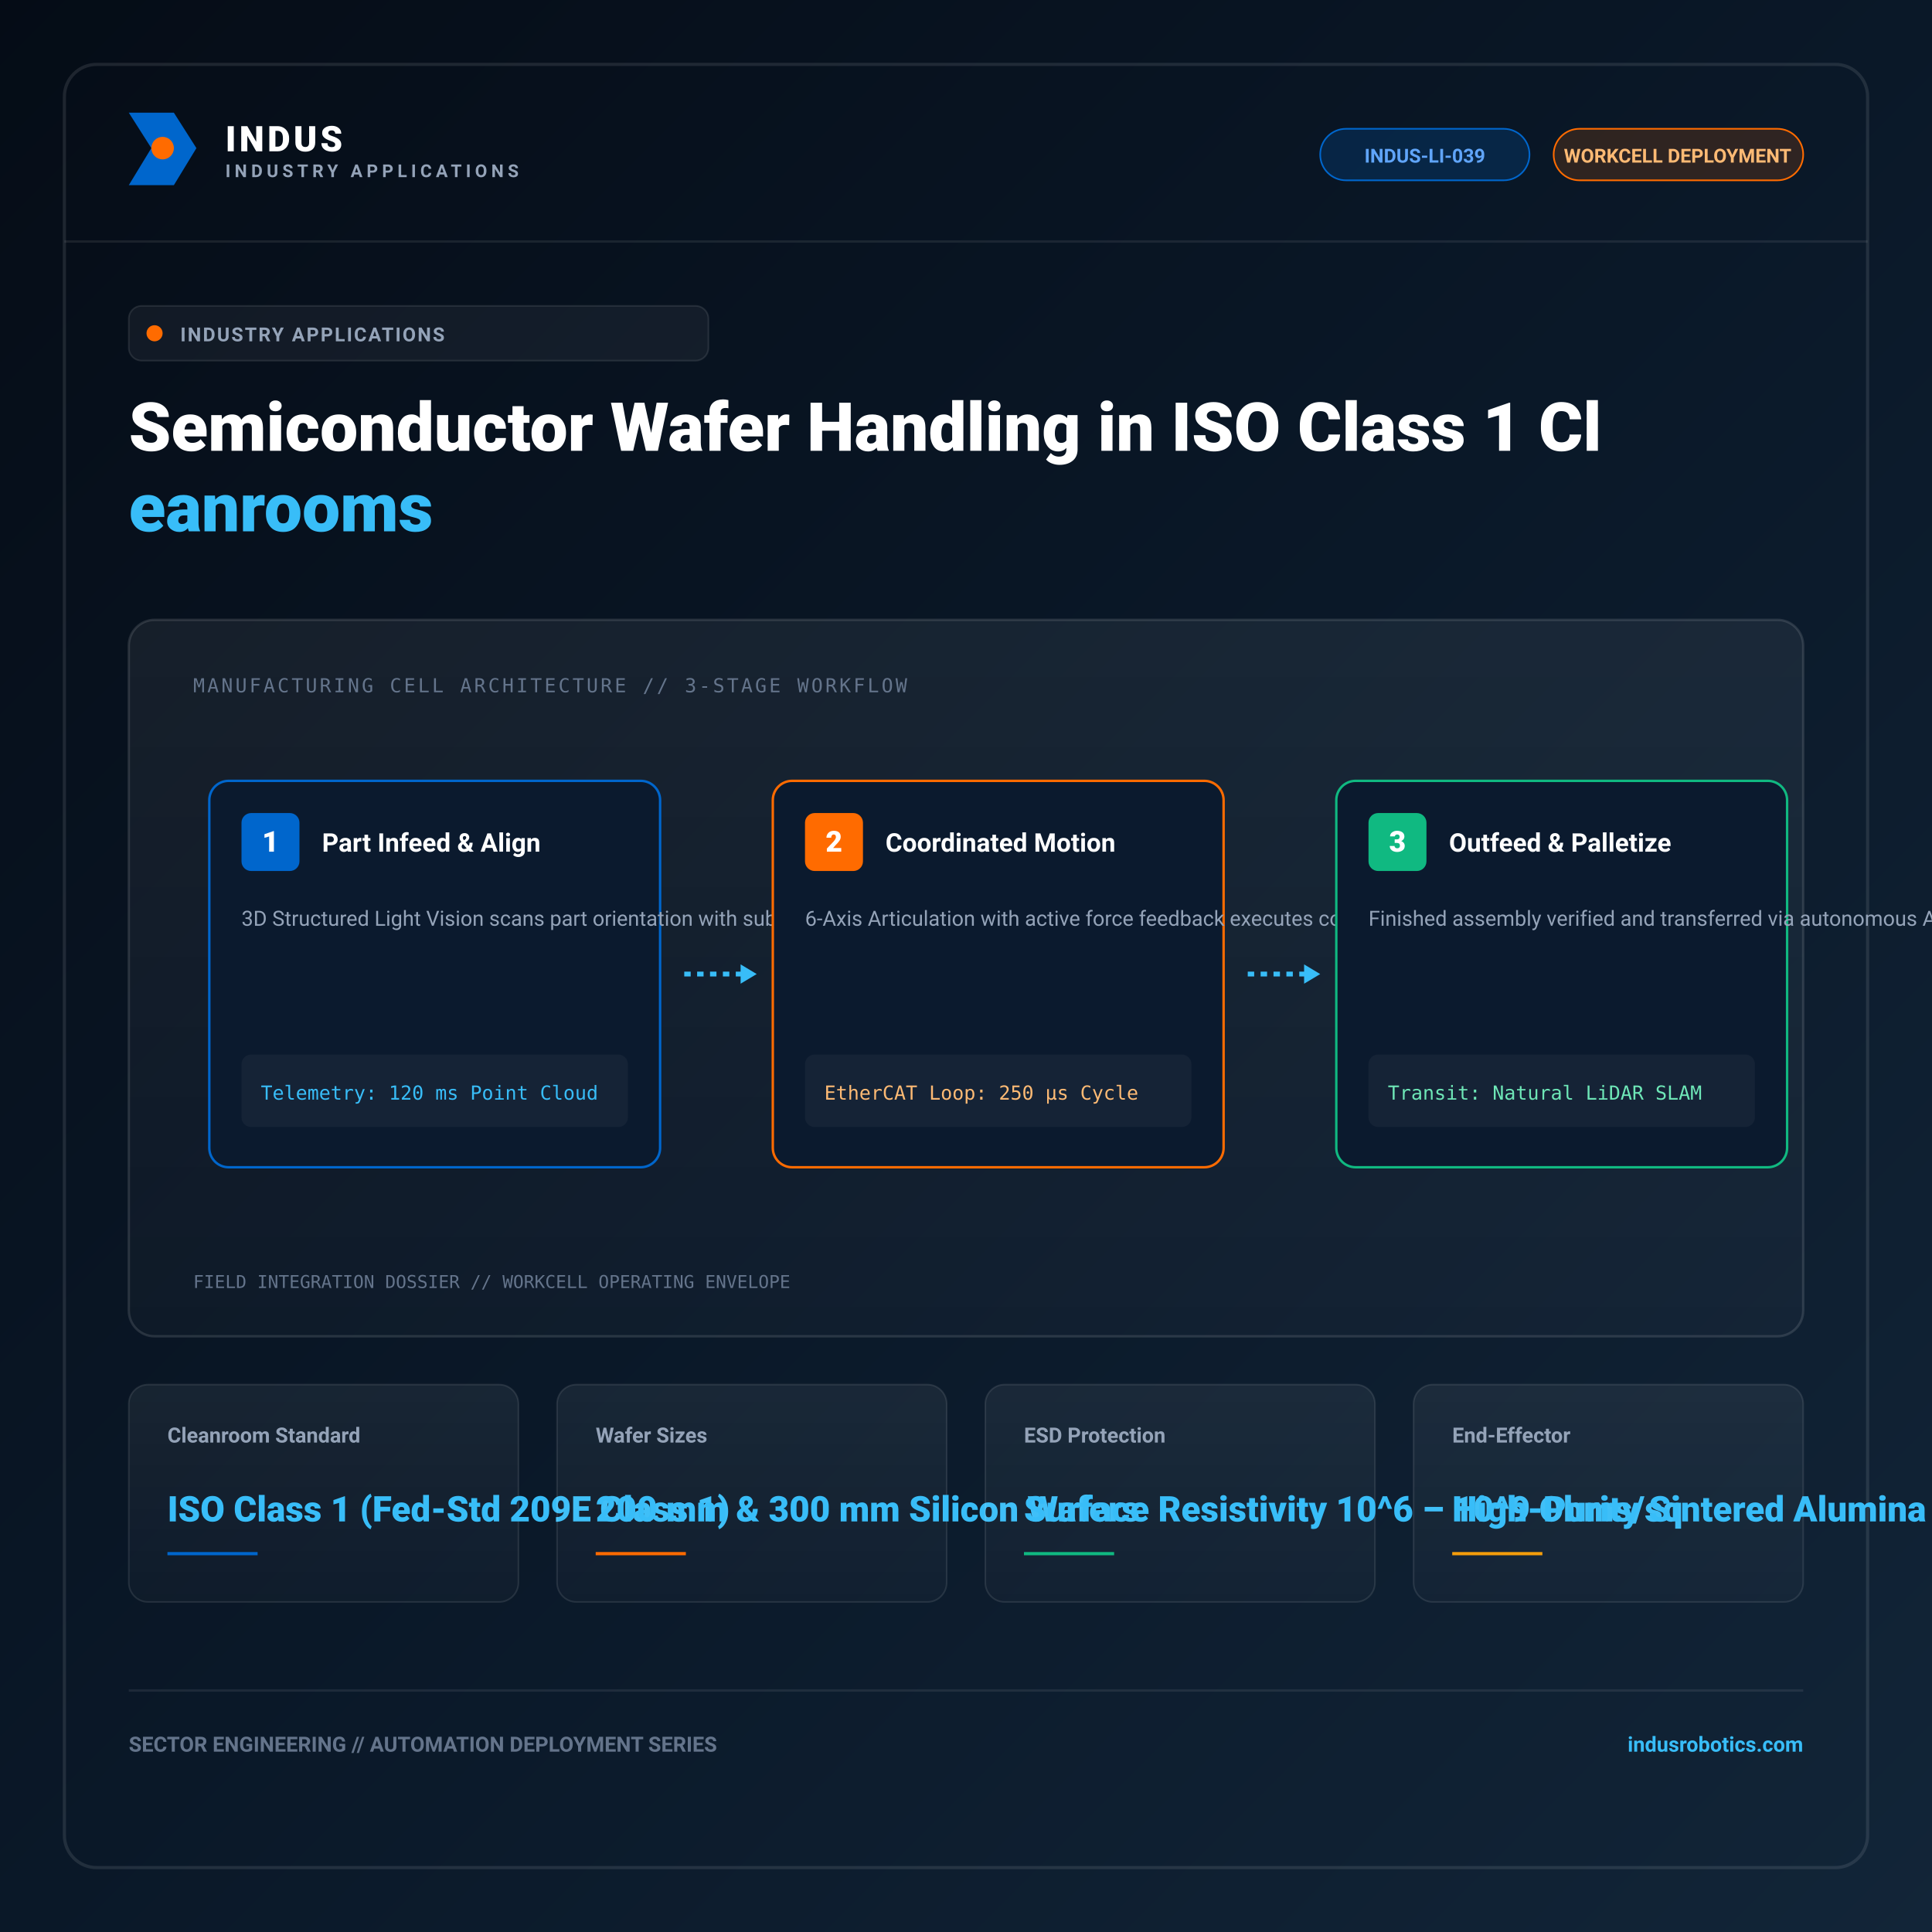
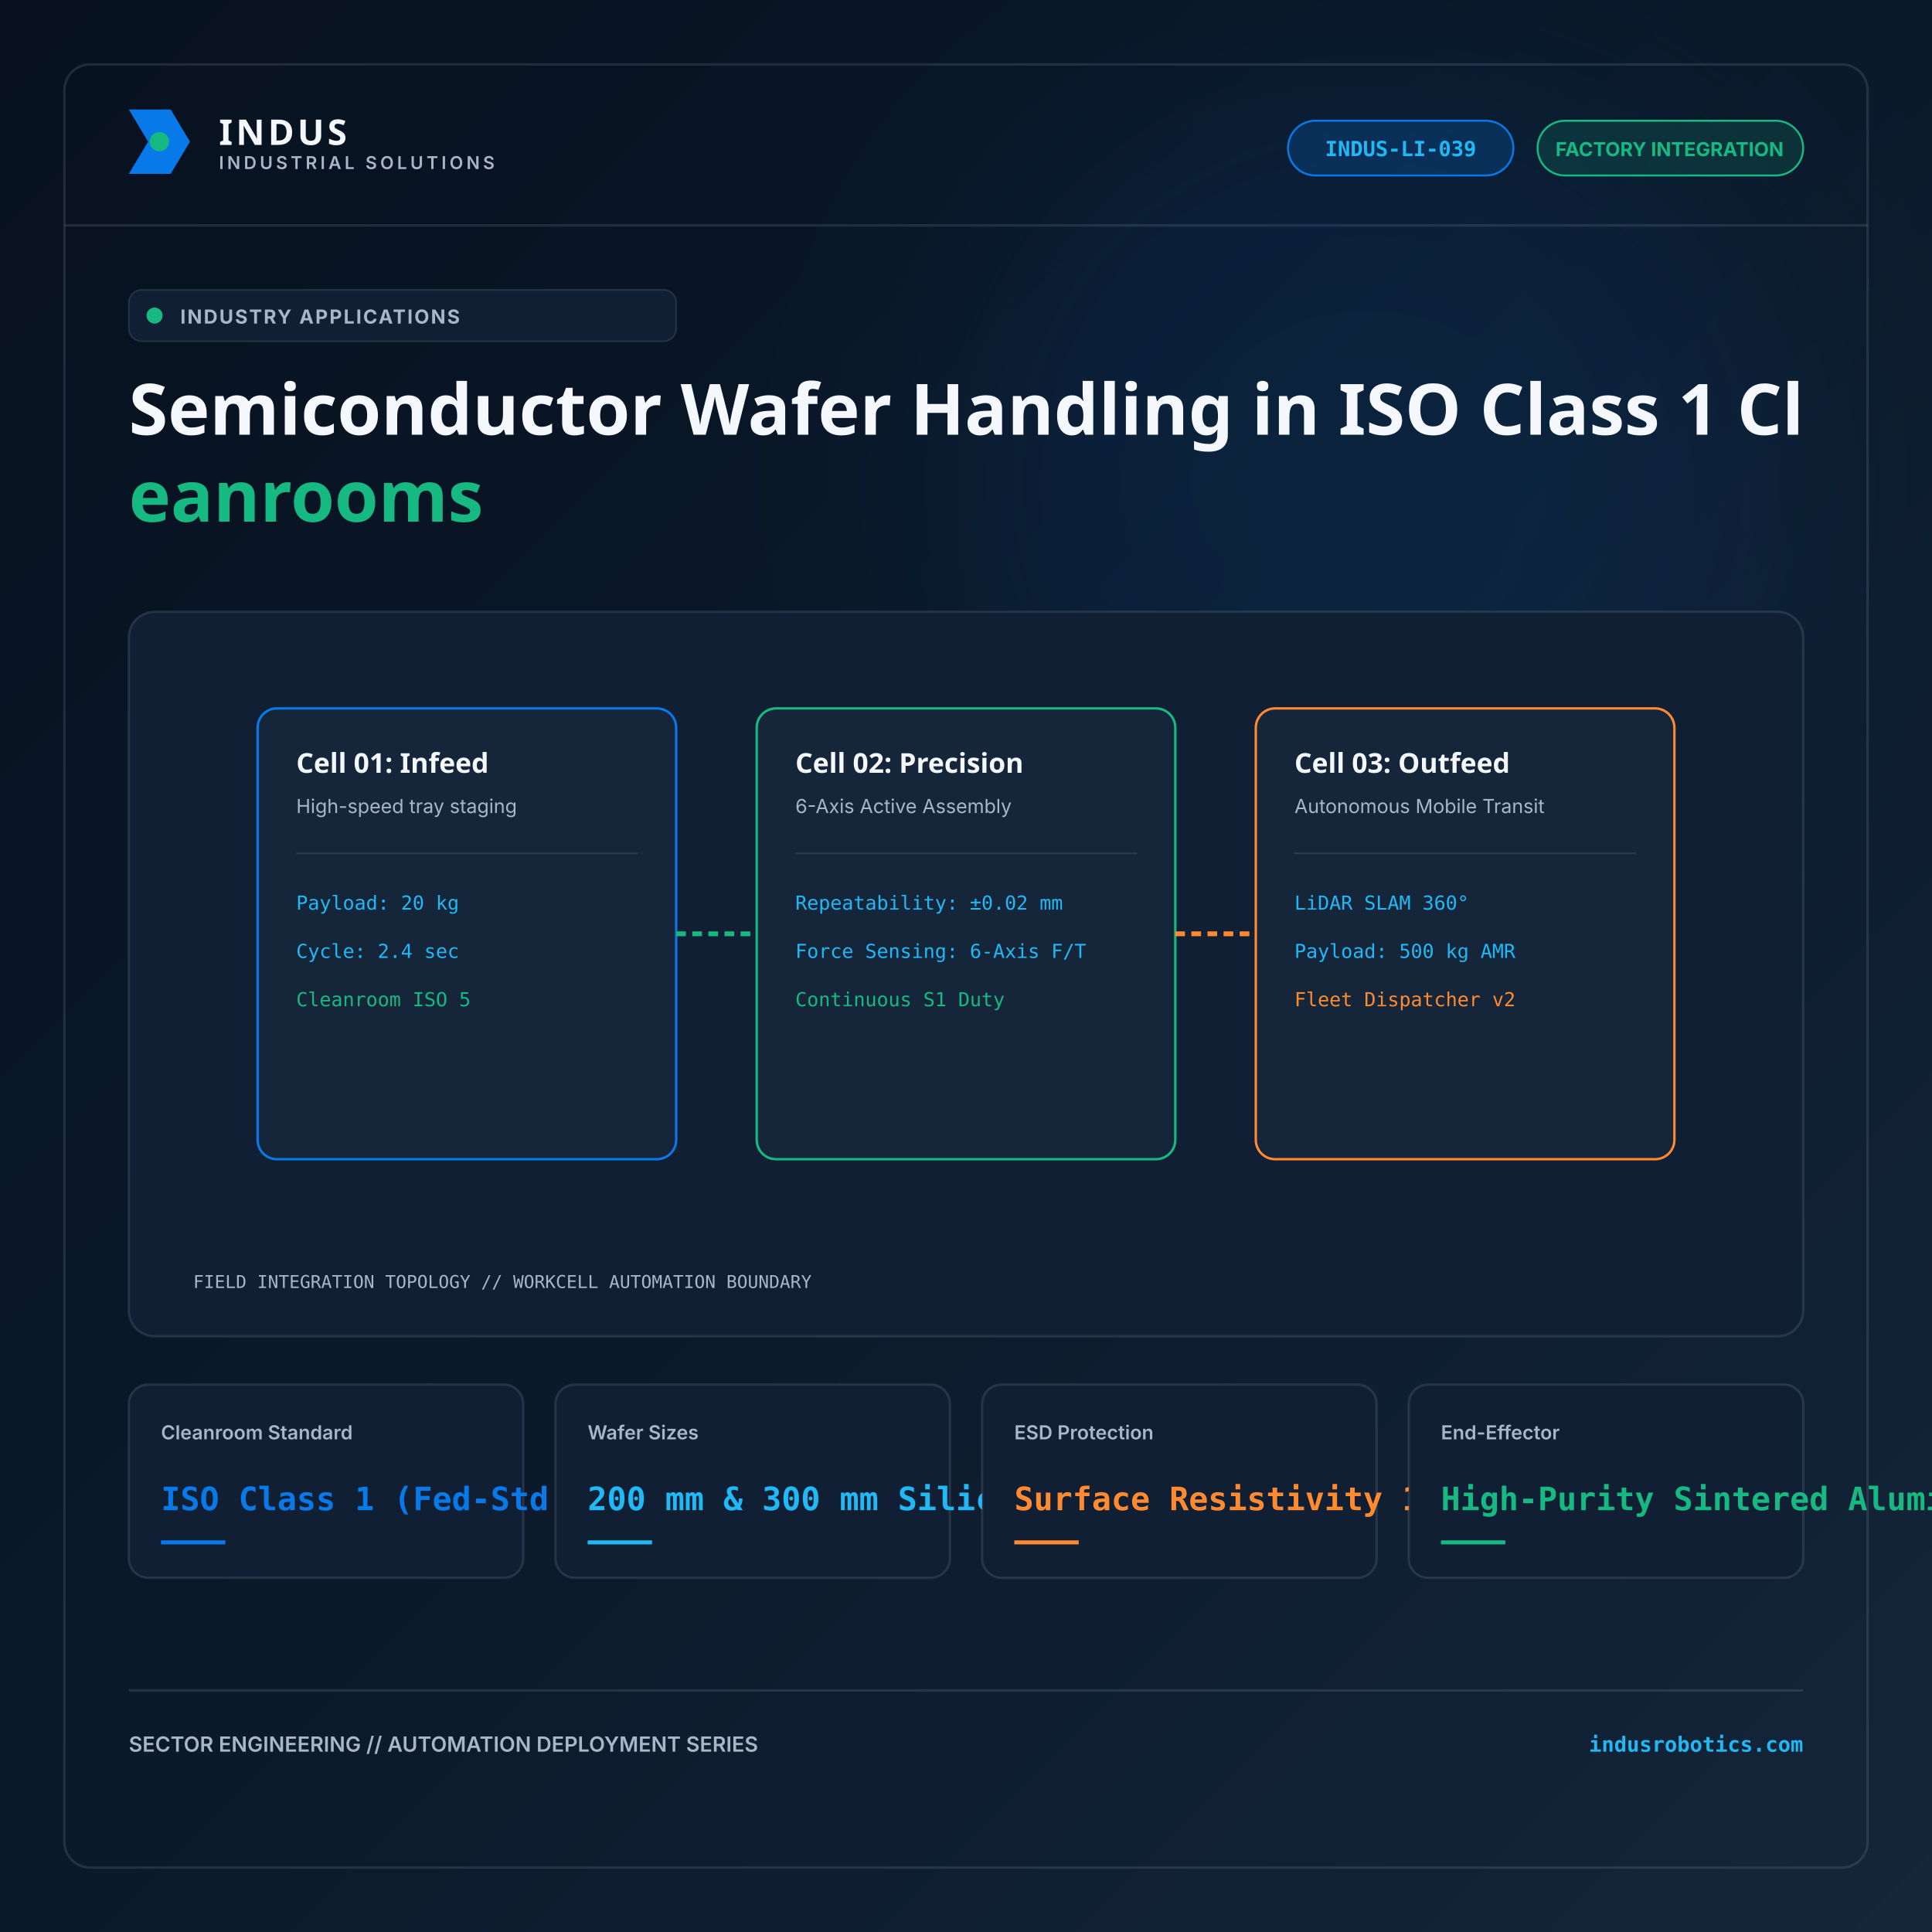
<svg xmlns="http://www.w3.org/2000/svg" viewBox="0 0 1200 1200" width="1200" height="1200">
  <defs>
    <linearGradient id="bgGradC" x1="0%" y1="0%" x2="100%" y2="100%">
-       <stop offset="0%" stop-color="#050C16" />
-       <stop offset="50%" stop-color="#0A1828" />
-       <stop offset="100%" stop-color="#122538" />
-     </linearGradient>
-     <linearGradient id="cardGrad" x1="0%" y1="0%" x2="0%" y2="100%">
-       <stop offset="0%" stop-color="rgba(255,255,255,0.06)" />
-       <stop offset="100%" stop-color="rgba(255,255,255,0.02)" />
+       <stop offset="0%" stop-color="#07111F" />
+       <stop offset="50%" stop-color="#0B192A" />
+       <stop offset="100%" stop-color="#15263B" />
    </linearGradient>
  </defs>
  <rect width="1200" height="1200" fill="url(#bgGradC)" />
-   <rect x="40" y="40" width="1120" height="1120" rx="20" fill="none" stroke="rgba(255,255,255,0.1)" stroke-width="2" />
-   <line x1="40" y1="150" x2="1160" y2="150" stroke="rgba(255,255,255,0.08)" stroke-width="1.5" />
-   <g transform="translate(80, 70)">
-     <polygon points="0,0 28,0 42,22 28,45 0,45 14,22" fill="#0066CC" />
-     <circle cx="21" cy="22" r="7" fill="#FF6B00" />
-     <text x="60" y="24" font-family="-apple-system, BlinkMacSystemFont, 'Segoe UI', Roboto, sans-serif" font-weight="900" font-size="22" fill="#FFFFFF" letter-spacing="2">INDUS</text>
-     <text x="60" y="40" font-family="-apple-system, BlinkMacSystemFont, 'Segoe UI', Roboto, sans-serif" font-weight="600" font-size="11" fill="#94A3B8" letter-spacing="2.5">INDUSTRY APPLICATIONS</text>
+   <circle cx="850" cy="300" r="260" fill="#0879E8" opacity="0.1" filter="blur(80px)" />
+   <rect x="40" y="40" width="1120" height="1120" rx="16" fill="none" stroke="rgba(148, 163, 184, 0.18)" stroke-width="1.5" />
+   <line x1="40" y1="140" x2="1160" y2="140" stroke="rgba(148, 163, 184, 0.18)" stroke-width="1.5" />
+   <g transform="translate(80, 68)">
+     <polygon points="0,0 26,0 38,20 26,40 0,40 12,20" fill="#0879E8" />
+     <circle cx="19" cy="20" r="6" fill="#16B981" />
+     <text x="56" y="22" font-family="'Manrope', sans-serif" font-weight="900" font-size="22" fill="#F4F7FB" letter-spacing="2">INDUS</text>
+     <text x="56" y="37" font-family="'Inter', sans-serif" font-weight="600" font-size="11" fill="#A8B6C8" letter-spacing="2">INDUSTRIAL SOLUTIONS</text>
  </g>
-   <g transform="translate(820, 80)">
-     <rect x="0" y="0" width="130" height="32" rx="16" fill="rgba(0,102,204,0.2)" stroke="#0066CC" stroke-width="1" />
-     <text x="65" y="21" font-family="-apple-system, BlinkMacSystemFont, 'Segoe UI', Roboto, sans-serif" font-weight="700" font-size="12" fill="#60A5FA" text-anchor="middle">INDUS-LI-039</text>
-     <rect x="145" y="0" width="155" height="32" rx="16" fill="rgba(255,107,0,0.15)" stroke="#FF6B00" stroke-width="1" />
-     <text x="222" y="21" font-family="-apple-system, BlinkMacSystemFont, 'Segoe UI', Roboto, sans-serif" font-weight="700" font-size="12" fill="#FDBA74" text-anchor="middle">WORKCELL DEPLOYMENT</text>
+   <g transform="translate(800, 75)">
+     <rect x="0" y="0" width="140" height="34" rx="17" fill="rgba(8, 121, 232, 0.2)" stroke="#0879E8" stroke-width="1.2" />
+     <text x="70" y="22" font-family="'JetBrains Mono', monospace" font-weight="700" font-size="13" fill="#20B8F5" text-anchor="middle">INDUS-LI-039</text>
+     <rect x="155" y="0" width="165" height="34" rx="17" fill="rgba(22, 185, 129, 0.15)" stroke="#16B981" stroke-width="1.2" />
+     <text x="237" y="22" font-family="'Inter', sans-serif" font-weight="700" font-size="12" fill="#16B981" text-anchor="middle">FACTORY INTEGRATION</text>
  </g>
-   <g transform="translate(80, 190)">
-     <rect x="0" y="0" width="360" height="34" rx="8" fill="rgba(255,255,255,0.05)" stroke="rgba(255,255,255,0.1)" stroke-width="1" />
-     <circle cx="16" cy="17" r="5" fill="#FF6B00" />
-     <text x="32" y="22" font-family="-apple-system, BlinkMacSystemFont, 'Segoe UI', Roboto, sans-serif" font-weight="700" font-size="12" fill="#94A3B8" letter-spacing="1">INDUSTRY APPLICATIONS</text>
+   <g transform="translate(80, 180)">
+     <rect x="0" y="0" width="340" height="32" rx="8" fill="#101F33" stroke="rgba(148, 163, 184, 0.18)" stroke-width="1" />
+     <circle cx="16" cy="16" r="5" fill="#16B981" />
+     <text x="32" y="21" font-family="'Inter', sans-serif" font-weight="700" font-size="12" fill="#A8B6C8" letter-spacing="1">INDUSTRY APPLICATIONS</text>
  </g>
-   <text x="80" y="280" font-family="-apple-system, BlinkMacSystemFont, 'Segoe UI', Roboto, sans-serif" font-weight="800" font-size="42" fill="#FFFFFF">
+   <text x="80" y="270" font-family="'Manrope', sans-serif" font-weight="900" font-size="44" fill="#F4F7FB">
    <tspan x="80" dy="0">Semiconductor Wafer Handling in ISO Class 1 Cl</tspan>
-     <tspan x="80" dy="50" fill="#38BDF8">eanrooms</tspan>
+     <tspan x="80" dy="54" fill="#16B981">eanrooms</tspan>
  </text>
-   <g transform="translate(80, 385)">
-     <rect width="1040" height="445" rx="16" fill="url(#cardGrad)" stroke="rgba(255,255,255,0.12)" stroke-width="1.5" />
-     <text x="40" y="45" font-family="monospace" font-size="12" fill="#64748B" letter-spacing="1.5">MANUFACTURING CELL ARCHITECTURE // 3-STAGE WORKFLOW</text>
-     <g transform="translate(50, 100)">
-       <g transform="translate(0, 0)">
-         <rect width="280" height="240" rx="12" fill="#0B1A2E" stroke="#0066CC" stroke-width="1.5" />
-         <rect x="20" y="20" width="36" height="36" rx="6" fill="#0066CC" />
-         <text x="38" y="44" font-family="-apple-system, BlinkMacSystemFont, 'Segoe UI', Roboto, sans-serif" font-weight="900" font-size="18" fill="#FFFFFF" text-anchor="middle">1</text>
-         <text x="70" y="44" font-family="-apple-system, BlinkMacSystemFont, 'Segoe UI', Roboto, sans-serif" font-weight="700" font-size="16" fill="#FFFFFF">Part Infeed &amp; Align</text>
-         <text x="20" y="90" font-family="-apple-system, BlinkMacSystemFont, 'Segoe UI', Roboto, sans-serif" font-size="13" fill="#94A3B8">3D Structured Light Vision scans part orientation with sub-millimeter precision.</text>
-         <rect x="20" y="170" width="240" height="45" rx="6" fill="rgba(255,255,255,0.04)" />
-         <text x="32" y="198" font-family="monospace" font-size="12" fill="#38BDF8">Telemetry: 120 ms Point Cloud</text>
-       </g>
-       <path d="M 295 120 L 335 120" stroke="#38BDF8" stroke-width="3" stroke-dasharray="4 4" />
-       <polygon points="340,120 330,114 330,126" fill="#38BDF8" />
-       <g transform="translate(350, 0)">
-         <rect width="280" height="240" rx="12" fill="#0B1A2E" stroke="#FF6B00" stroke-width="1.5" />
-         <rect x="20" y="20" width="36" height="36" rx="6" fill="#FF6B00" />
-         <text x="38" y="44" font-family="-apple-system, BlinkMacSystemFont, 'Segoe UI', Roboto, sans-serif" font-weight="900" font-size="18" fill="#FFFFFF" text-anchor="middle">2</text>
-         <text x="70" y="44" font-family="-apple-system, BlinkMacSystemFont, 'Segoe UI', Roboto, sans-serif" font-weight="700" font-size="16" fill="#FFFFFF">Coordinated Motion</text>
-         <text x="20" y="90" font-family="-apple-system, BlinkMacSystemFont, 'Segoe UI', Roboto, sans-serif" font-size="13" fill="#94A3B8">6-Axis Articulation with active force feedback executes contouring.</text>
-         <rect x="20" y="170" width="240" height="45" rx="6" fill="rgba(255,255,255,0.04)" />
-         <text x="32" y="198" font-family="monospace" font-size="12" fill="#FDBA74">EtherCAT Loop: 250 µs Cycle</text>
-       </g>
-       <path d="M 645 120 L 685 120" stroke="#38BDF8" stroke-width="3" stroke-dasharray="4 4" />
-       <polygon points="690,120 680,114 680,126" fill="#38BDF8" />
-       <g transform="translate(700, 0)">
-         <rect width="280" height="240" rx="12" fill="#0B1A2E" stroke="#10B981" stroke-width="1.5" />
-         <rect x="20" y="20" width="36" height="36" rx="6" fill="#10B981" />
-         <text x="38" y="44" font-family="-apple-system, BlinkMacSystemFont, 'Segoe UI', Roboto, sans-serif" font-weight="900" font-size="18" fill="#FFFFFF" text-anchor="middle">3</text>
-         <text x="70" y="44" font-family="-apple-system, BlinkMacSystemFont, 'Segoe UI', Roboto, sans-serif" font-weight="700" font-size="16" fill="#FFFFFF">Outfeed &amp; Palletize</text>
-         <text x="20" y="90" font-family="-apple-system, BlinkMacSystemFont, 'Segoe UI', Roboto, sans-serif" font-size="13" fill="#94A3B8">Finished assembly verified and transferred via autonomous AMR fleet.</text>
-         <rect x="20" y="170" width="240" height="45" rx="6" fill="rgba(255,255,255,0.04)" />
-         <text x="32" y="198" font-family="monospace" font-size="12" fill="#6EE7B7">Transit: Natural LiDAR SLAM</text>
-       </g>
+   <g transform="translate(80, 380)">
+     <rect width="1040" height="450" rx="16" fill="#101F33" stroke="rgba(148, 163, 184, 0.18)" stroke-width="1.5" />
+     <g transform="translate(80, 60)">
+       <rect width="260" height="280" rx="12" fill="#15263B" stroke="#0879E8" stroke-width="1.5" />
+       <text x="24" y="40" font-family="'Manrope', sans-serif" font-size="17" font-weight="800" fill="#F4F7FB">Cell 01: Infeed</text>
+       <text x="24" y="65" font-family="'Inter', sans-serif" font-size="12" fill="#A8B6C8">High-speed tray staging</text>
+       <line x1="24" y1="90" x2="236" y2="90" stroke="rgba(148, 163, 184, 0.18)" stroke-width="1" />
+       <text x="24" y="125" font-family="'JetBrains Mono', monospace" font-size="12" fill="#20B8F5">Payload: 20 kg</text>
+       <text x="24" y="155" font-family="'JetBrains Mono', monospace" font-size="12" fill="#20B8F5">Cycle: 2.4 sec</text>
+       <text x="24" y="185" font-family="'JetBrains Mono', monospace" font-size="12" fill="#16B981">Cleanroom ISO 5</text>
    </g>
-     <text x="40" y="415" font-family="monospace" font-size="11" fill="#64748B">FIELD INTEGRATION DOSSIER // WORKCELL OPERATING ENVELOPE</text>
+     <line x1="340" y1="200" x2="390" y2="200" stroke="#16B981" stroke-width="3" stroke-dasharray="6 4" />
+     <g transform="translate(390, 60)">
+       <rect width="260" height="280" rx="12" fill="#15263B" stroke="#16B981" stroke-width="1.5" />
+       <text x="24" y="40" font-family="'Manrope', sans-serif" font-size="17" font-weight="800" fill="#F4F7FB">Cell 02: Precision</text>
+       <text x="24" y="65" font-family="'Inter', sans-serif" font-size="12" fill="#A8B6C8">6-Axis Active Assembly</text>
+       <line x1="24" y1="90" x2="236" y2="90" stroke="rgba(148, 163, 184, 0.18)" stroke-width="1" />
+       <text x="24" y="125" font-family="'JetBrains Mono', monospace" font-size="12" fill="#20B8F5">Repeatability: ±0.02 mm</text>
+       <text x="24" y="155" font-family="'JetBrains Mono', monospace" font-size="12" fill="#20B8F5">Force Sensing: 6-Axis F/T</text>
+       <text x="24" y="185" font-family="'JetBrains Mono', monospace" font-size="12" fill="#16B981">Continuous S1 Duty</text>
+     </g>
+     <line x1="650" y1="200" x2="700" y2="200" stroke="#FF8A30" stroke-width="3" stroke-dasharray="6 4" />
+     <g transform="translate(700, 60)">
+       <rect width="260" height="280" rx="12" fill="#15263B" stroke="#FF8A30" stroke-width="1.5" />
+       <text x="24" y="40" font-family="'Manrope', sans-serif" font-size="17" font-weight="800" fill="#F4F7FB">Cell 03: Outfeed</text>
+       <text x="24" y="65" font-family="'Inter', sans-serif" font-size="12" fill="#A8B6C8">Autonomous Mobile Transit</text>
+       <line x1="24" y1="90" x2="236" y2="90" stroke="rgba(148, 163, 184, 0.18)" stroke-width="1" />
+       <text x="24" y="125" font-family="'JetBrains Mono', monospace" font-size="12" fill="#20B8F5">LiDAR SLAM 360°</text>
+       <text x="24" y="155" font-family="'JetBrains Mono', monospace" font-size="12" fill="#20B8F5">Payload: 500 kg AMR</text>
+       <text x="24" y="185" font-family="'JetBrains Mono', monospace" font-size="12" fill="#FF8A30">Fleet Dispatcher v2</text>
+     </g>
+     <text x="40" y="420" font-family="'JetBrains Mono', monospace" font-size="11" fill="#A8B6C8">FIELD INTEGRATION TOPOLOGY // WORKCELL AUTOMATION BOUNDARY</text>
  </g>
  <g transform="translate(80, 860)">
    <g transform="translate(0, 0)">
-       <rect width="242" height="135" rx="12" fill="url(#cardGrad)" stroke="rgba(255,255,255,0.1)" stroke-width="1" />
-       <text x="24" y="36" font-family="-apple-system, BlinkMacSystemFont, 'Segoe UI', Roboto, sans-serif" font-size="13" fill="#94A3B8" font-weight="600">Cleanroom Standard</text>
-       <text x="24" y="85" font-family="-apple-system, BlinkMacSystemFont, 'Segoe UI', Roboto, sans-serif" font-size="22" fill="#38BDF8" font-weight="800">ISO Class 1 (Fed-Std 209E Class 1)</text>
-       <line x1="24" y1="105" x2="80" y2="105" stroke="#0066CC" stroke-width="2" />
+       <rect width="245" height="120" rx="12" fill="#101F33" stroke="rgba(148, 163, 184, 0.18)" stroke-width="1.5" />
+       <text x="20" y="34" font-family="'Inter', sans-serif" font-size="12" fill="#A8B6C8" font-weight="600">Cleanroom Standard</text>
+       <text x="20" y="78" font-family="'JetBrains Mono', monospace" font-size="20" fill="#0879E8" font-weight="700">ISO Class 1 (Fed-Std 209E Class 1)</text>
+       <line x1="20" y1="98" x2="60" y2="98" stroke="#0879E8" stroke-width="2.5" />
    </g>
-     <g transform="translate(266, 0)">
-       <rect width="242" height="135" rx="12" fill="url(#cardGrad)" stroke="rgba(255,255,255,0.1)" stroke-width="1" />
-       <text x="24" y="36" font-family="-apple-system, BlinkMacSystemFont, 'Segoe UI', Roboto, sans-serif" font-size="13" fill="#94A3B8" font-weight="600">Wafer Sizes</text>
-       <text x="24" y="85" font-family="-apple-system, BlinkMacSystemFont, 'Segoe UI', Roboto, sans-serif" font-size="22" fill="#38BDF8" font-weight="800">200 mm &amp; 300 mm Silicon Wafers</text>
-       <line x1="24" y1="105" x2="80" y2="105" stroke="#FF6B00" stroke-width="2" />
+     <g transform="translate(265, 0)">
+       <rect width="245" height="120" rx="12" fill="#101F33" stroke="rgba(148, 163, 184, 0.18)" stroke-width="1.5" />
+       <text x="20" y="34" font-family="'Inter', sans-serif" font-size="12" fill="#A8B6C8" font-weight="600">Wafer Sizes</text>
+       <text x="20" y="78" font-family="'JetBrains Mono', monospace" font-size="20" fill="#20B8F5" font-weight="700">200 mm &amp; 300 mm Silicon Wafers</text>
+       <line x1="20" y1="98" x2="60" y2="98" stroke="#20B8F5" stroke-width="2.5" />
    </g>
-     <g transform="translate(532, 0)">
-       <rect width="242" height="135" rx="12" fill="url(#cardGrad)" stroke="rgba(255,255,255,0.1)" stroke-width="1" />
-       <text x="24" y="36" font-family="-apple-system, BlinkMacSystemFont, 'Segoe UI', Roboto, sans-serif" font-size="13" fill="#94A3B8" font-weight="600">ESD Protection</text>
-       <text x="24" y="85" font-family="-apple-system, BlinkMacSystemFont, 'Segoe UI', Roboto, sans-serif" font-size="22" fill="#38BDF8" font-weight="800">Surface Resistivity 10^6 – 10^9 Ohms/sq</text>
-       <line x1="24" y1="105" x2="80" y2="105" stroke="#10B981" stroke-width="2" />
+     <g transform="translate(530, 0)">
+       <rect width="245" height="120" rx="12" fill="#101F33" stroke="rgba(148, 163, 184, 0.18)" stroke-width="1.5" />
+       <text x="20" y="34" font-family="'Inter', sans-serif" font-size="12" fill="#A8B6C8" font-weight="600">ESD Protection</text>
+       <text x="20" y="78" font-family="'JetBrains Mono', monospace" font-size="20" fill="#FF8A30" font-weight="700">Surface Resistivity 10^6 – 10^9 Ohms/sq</text>
+       <line x1="20" y1="98" x2="60" y2="98" stroke="#FF8A30" stroke-width="2.5" />
    </g>
-     <g transform="translate(798, 0)">
-       <rect width="242" height="135" rx="12" fill="url(#cardGrad)" stroke="rgba(255,255,255,0.1)" stroke-width="1" />
-       <text x="24" y="36" font-family="-apple-system, BlinkMacSystemFont, 'Segoe UI', Roboto, sans-serif" font-size="13" fill="#94A3B8" font-weight="600">End-Effector</text>
-       <text x="24" y="85" font-family="-apple-system, BlinkMacSystemFont, 'Segoe UI', Roboto, sans-serif" font-size="22" fill="#38BDF8" font-weight="800">High-Purity Sintered Alumina Ceramic</text>
-       <line x1="24" y1="105" x2="80" y2="105" stroke="#F59E0B" stroke-width="2" />
+     <g transform="translate(795, 0)">
+       <rect width="245" height="120" rx="12" fill="#101F33" stroke="rgba(148, 163, 184, 0.18)" stroke-width="1.5" />
+       <text x="20" y="34" font-family="'Inter', sans-serif" font-size="12" fill="#A8B6C8" font-weight="600">End-Effector</text>
+       <text x="20" y="78" font-family="'JetBrains Mono', monospace" font-size="20" fill="#16B981" font-weight="700">High-Purity Sintered Alumina Ceramic</text>
+       <line x1="20" y1="98" x2="60" y2="98" stroke="#16B981" stroke-width="2.5" />
    </g>
  </g>
  <g transform="translate(80, 1050)">
-     <line x1="0" y1="0" x2="1040" y2="0" stroke="rgba(255,255,255,0.08)" stroke-width="1.5" />
-     <text x="0" y="38" font-family="-apple-system, BlinkMacSystemFont, 'Segoe UI', Roboto, sans-serif" font-size="13" fill="#64748B" font-weight="600">SECTOR ENGINEERING // AUTOMATION DEPLOYMENT SERIES</text>
-     <text x="1040" y="38" font-family="-apple-system, BlinkMacSystemFont, 'Segoe UI', Roboto, sans-serif" font-size="13" fill="#38BDF8" font-weight="700" text-anchor="end">indusrobotics.com</text>
+     <line x1="0" y1="0" x2="1040" y2="0" stroke="rgba(148, 163, 184, 0.18)" stroke-width="1.5" />
+     <text x="0" y="38" font-family="'Inter', sans-serif" font-size="13" fill="#A8B6C8" font-weight="600">SECTOR ENGINEERING // AUTOMATION DEPLOYMENT SERIES</text>
+     <text x="1040" y="38" font-family="'JetBrains Mono', monospace" font-size="13" fill="#20B8F5" font-weight="700" text-anchor="end">indusrobotics.com</text>
  </g>
</svg>
